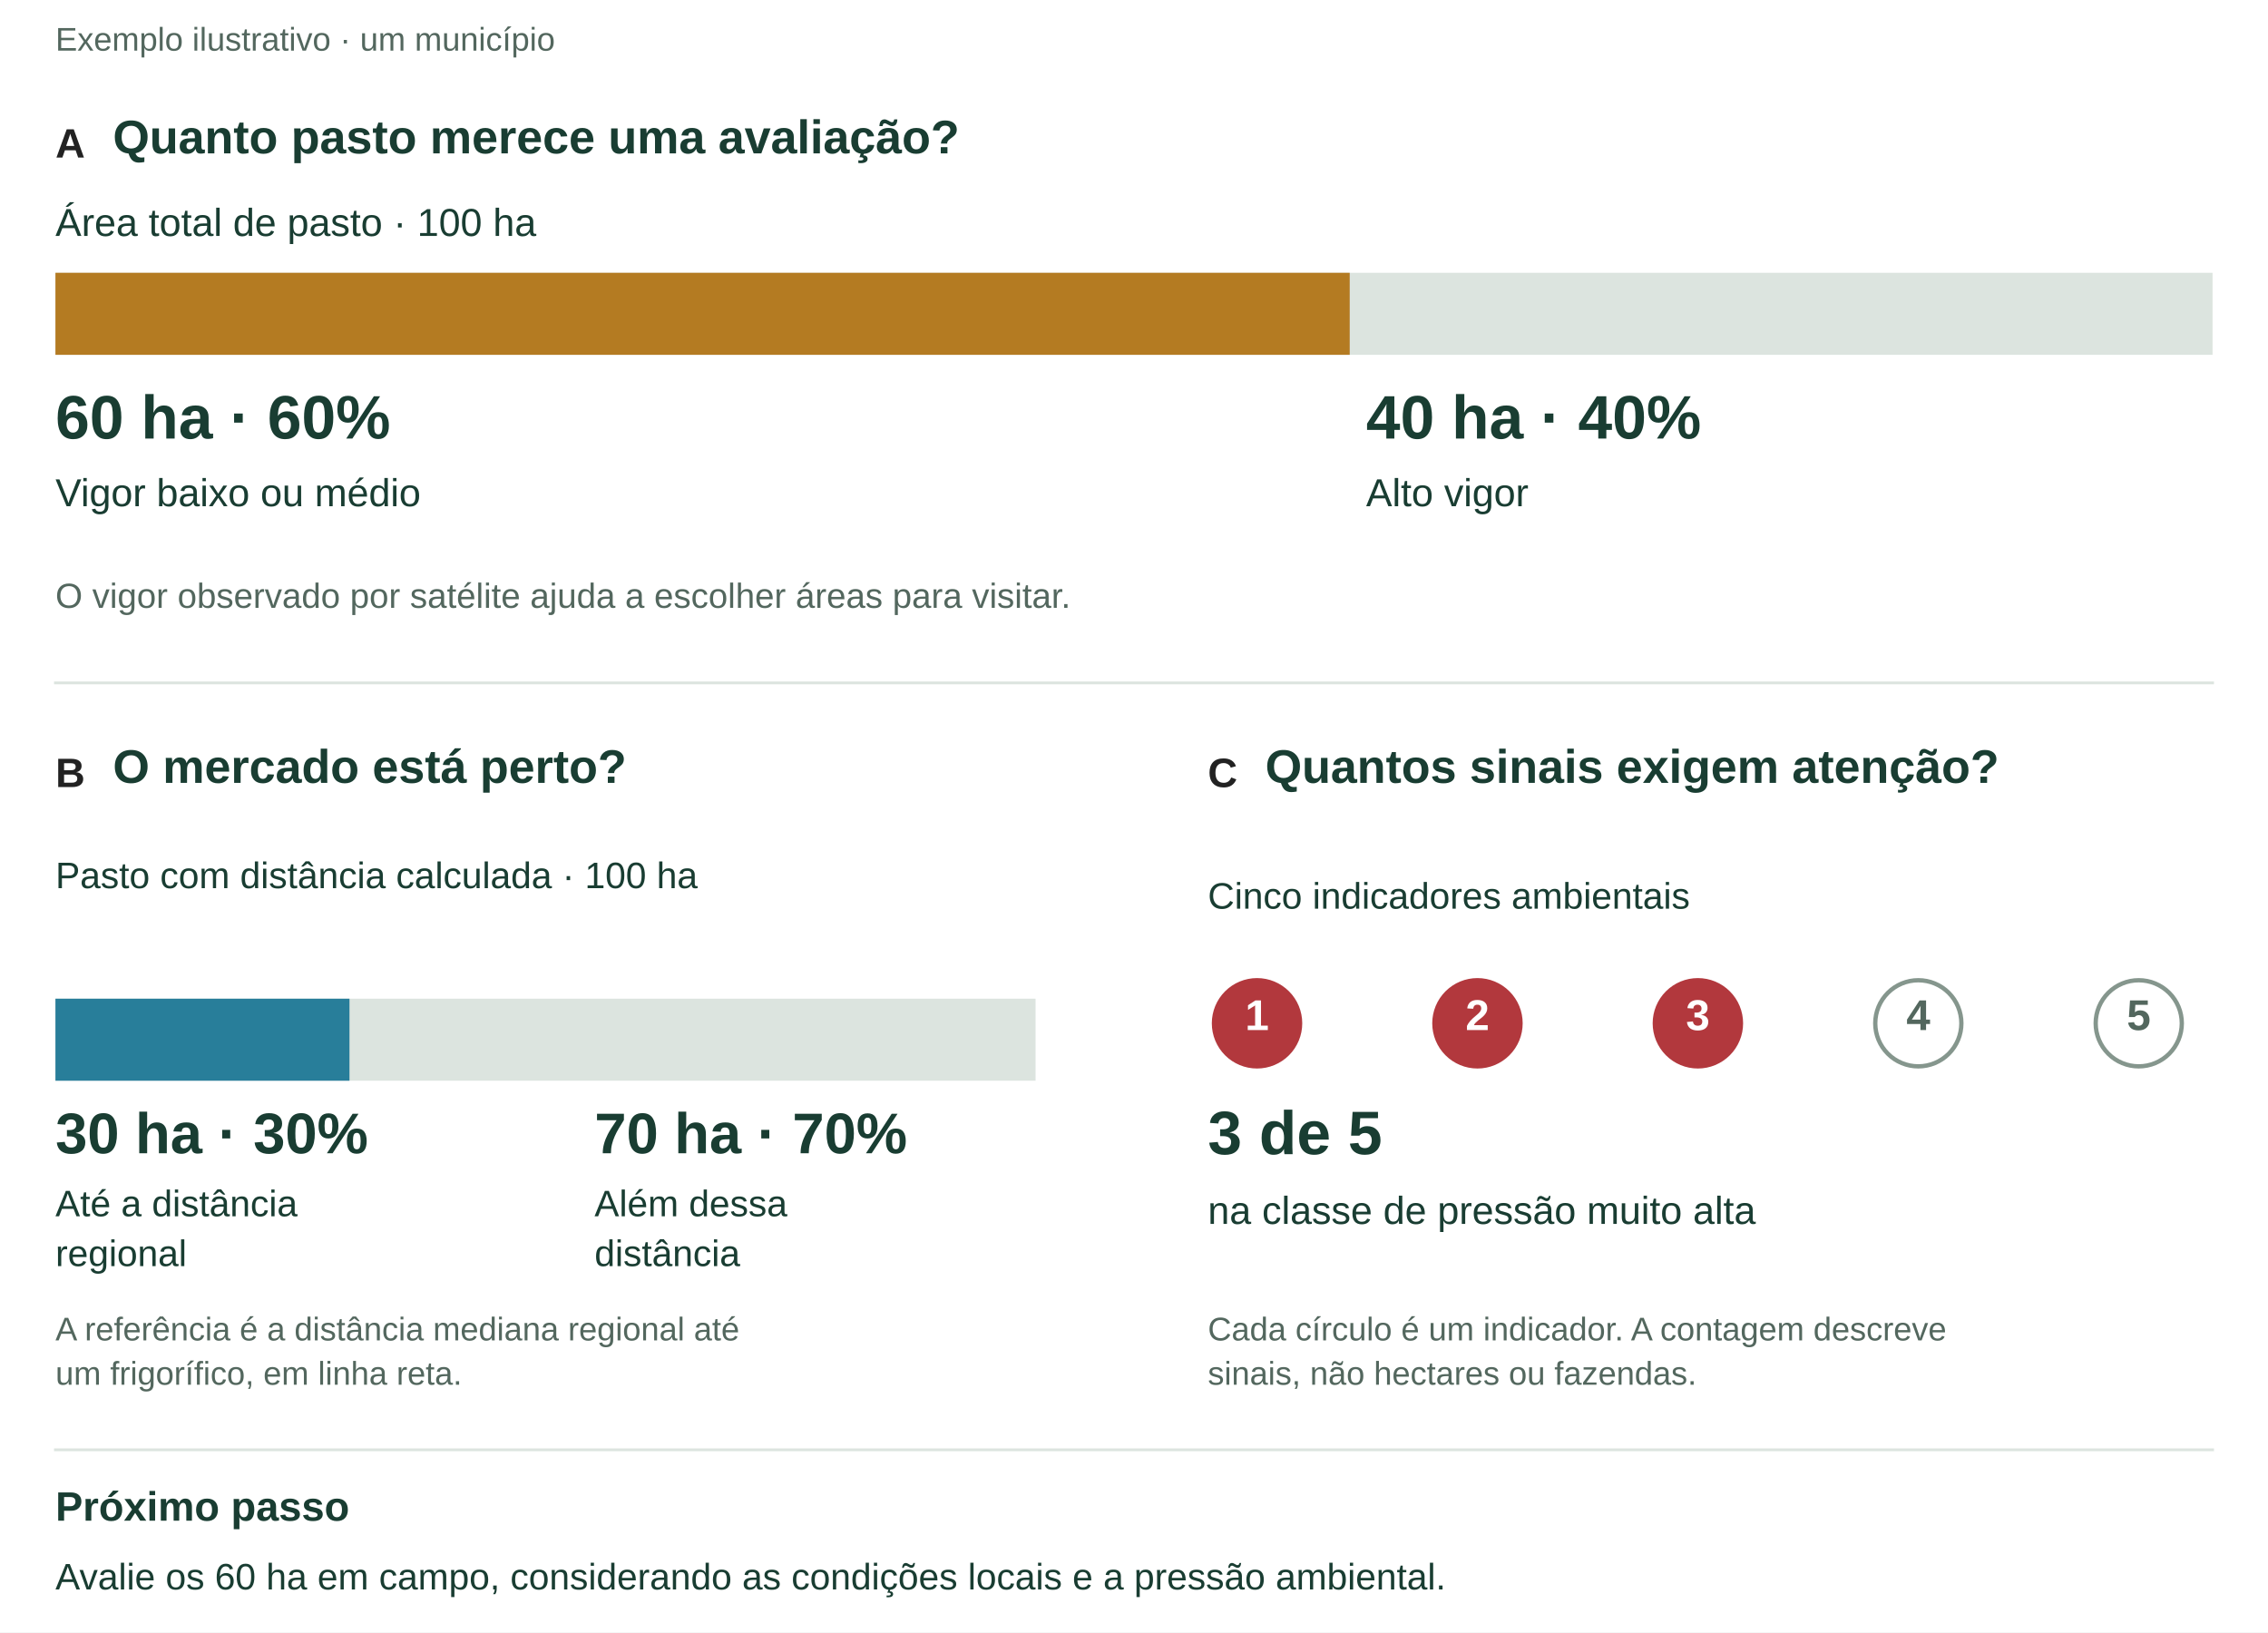
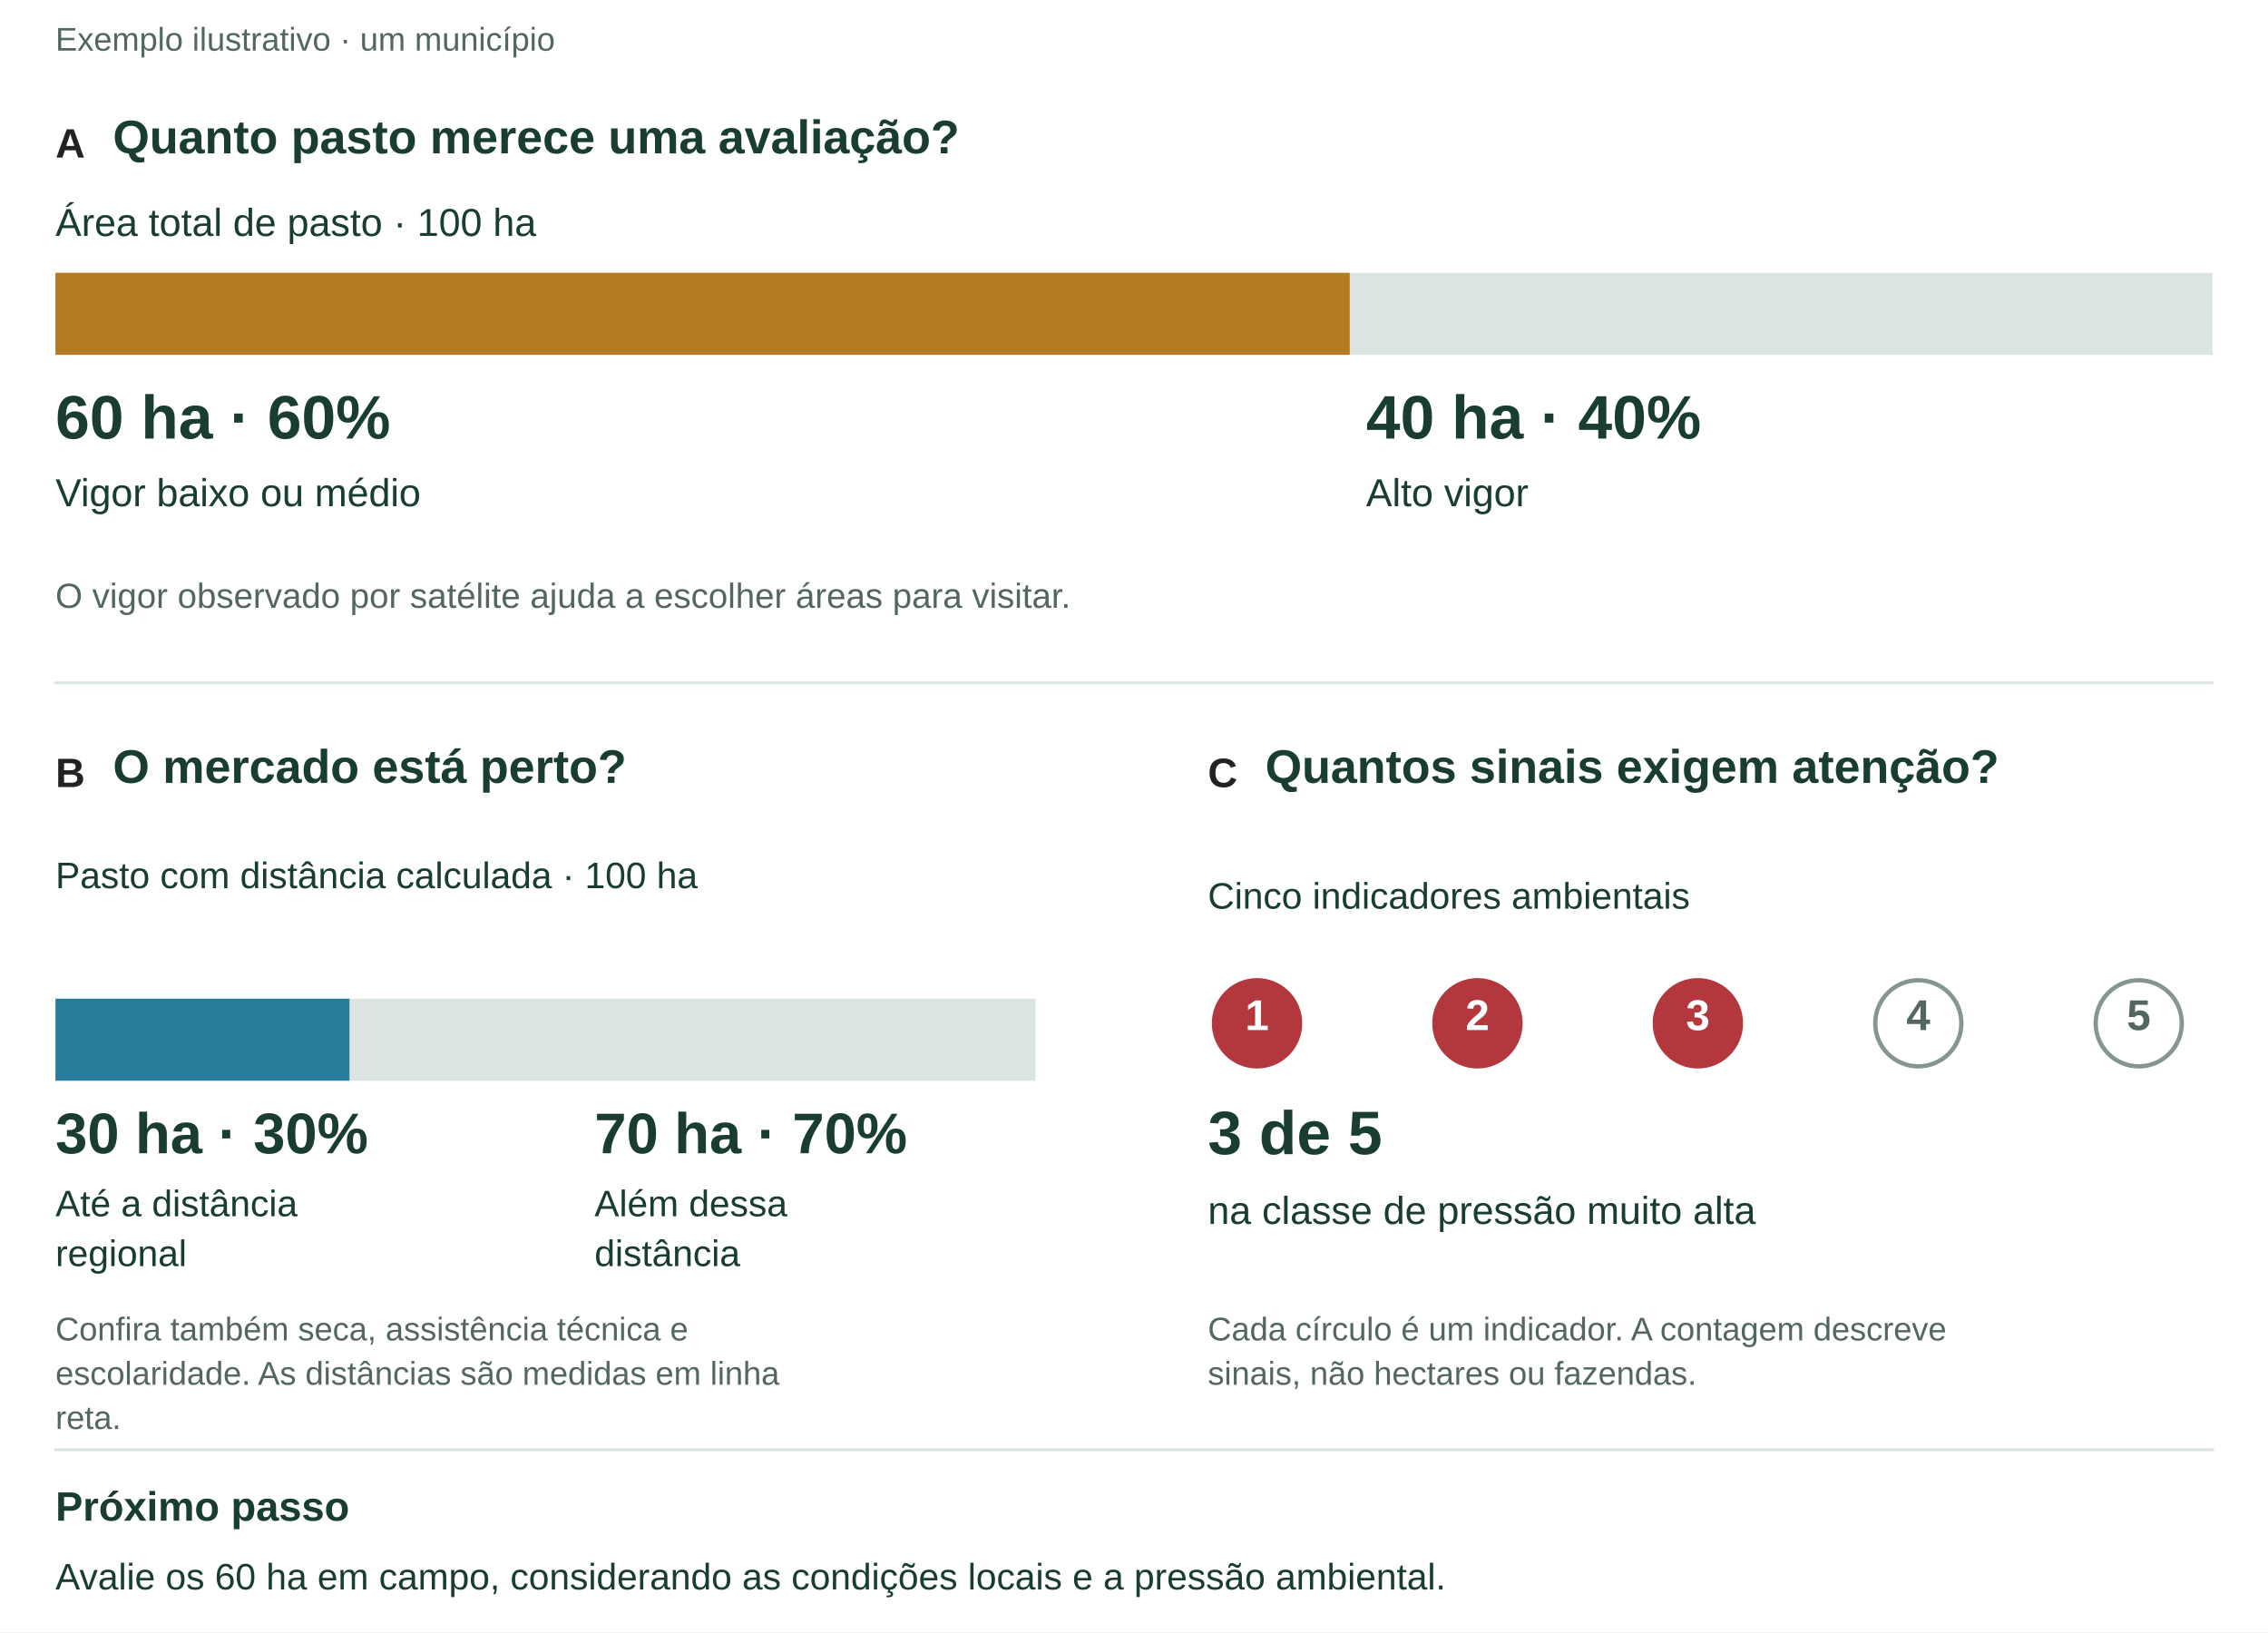
<svg xmlns="http://www.w3.org/2000/svg" width="524.455pt" height="377.466pt" viewBox="0 0 524.455 377.466" version="1.1">
  <defs>
    <style type="text/css">*{stroke-linejoin: round; stroke-linecap: butt}</style>
  </defs>
  <g id="figure_1">
    <g id="patch_1">
      <path d="M 0 377.466  L 524.455 377.466  L 524.455 0  L 0 0  z " style="fill: #ffffff" />
    </g>
    <g id="axes_1">
      <g id="patch_2">
-         <path d="M 12.82 63.081  L 511.635 63.081  L 511.635 82.047  L 12.82 82.047  z " clip-path="url(#p0dfe027fe4)" style="fill: #dce4df" />
+         <path d="M 12.82 63.081  L 511.635 63.081  L 511.635 82.047  L 12.82 82.047  z " clip-path="url(#p07785df532)" style="fill: #dce4df" />
      </g>
      <g id="patch_3">
-         <path d="M 12.82 63.081  L 312.109 63.081  L 312.109 82.047  L 12.82 82.047  z " clip-path="url(#p0dfe027fe4)" style="fill: #b47b22" />
+         <path d="M 12.82 63.081  L 312.109 63.081  L 312.109 82.047  L 12.82 82.047  z " clip-path="url(#p07785df532)" style="fill: #b47b22" />
      </g>
      <g id="patch_4">
-         <path d="M 12.82 230.933  L 239.468 230.933  L 239.468 249.899  L 12.82 249.899  z " clip-path="url(#p0dfe027fe4)" style="fill: #dce4df" />
+         <path d="M 12.82 230.933  L 239.468 230.933  L 239.468 249.899  L 12.82 249.899  z " clip-path="url(#p07785df532)" style="fill: #dce4df" />
      </g>
      <g id="patch_5">
-         <path d="M 12.82 230.933  L 80.814 230.933  L 80.814 249.899  L 12.82 249.899  z " clip-path="url(#p0dfe027fe4)" style="fill: #287e9a" />
+         <path d="M 12.82 230.933  L 80.814 230.933  L 80.814 249.899  L 12.82 249.899  z " clip-path="url(#p07785df532)" style="fill: #287e9a" />
      </g>
      <g id="patch_6">
-         <path d="M 290.677 226.665  C 293.318 226.665 295.851 227.715 297.718 229.582  C 299.585 231.449 300.634 233.982 300.634 236.623  C 300.634 239.264 299.585 241.796 297.718 243.664  C 295.851 245.531 293.318 246.58 290.677 246.58  C 288.036 246.58 285.503 245.531 283.636 243.664  C 281.769 241.796 280.72 239.264 280.72 236.623  C 280.72 233.982 281.769 231.449 283.636 229.582  C 285.503 227.715 288.036 226.665 290.677 226.665  z " clip-path="url(#p0dfe027fe4)" style="fill: #b2383d; stroke: #b2383d; stroke-linejoin: miter" />
+         <path d="M 290.677 226.665  C 293.318 226.665 295.851 227.715 297.718 229.582  C 299.585 231.449 300.634 233.982 300.634 236.623  C 300.634 239.264 299.585 241.796 297.718 243.664  C 295.851 245.531 293.318 246.58 290.677 246.58  C 288.036 246.58 285.503 245.531 283.636 243.664  C 281.769 241.796 280.72 239.264 280.72 236.623  C 280.72 233.982 281.769 231.449 283.636 229.582  C 285.503 227.715 288.036 226.665 290.677 226.665  z " clip-path="url(#p07785df532)" style="fill: #b2383d; stroke: #b2383d; stroke-linejoin: miter" />
      </g>
      <g id="patch_7">
-         <path d="M 341.649 226.665  C 344.29 226.665 346.823 227.715 348.69 229.582  C 350.557 231.449 351.606 233.982 351.606 236.623  C 351.606 239.264 350.557 241.796 348.69 243.664  C 346.823 245.531 344.29 246.58 341.649 246.58  C 339.008 246.58 336.475 245.531 334.608 243.664  C 332.741 241.796 331.692 239.264 331.692 236.623  C 331.692 233.982 332.741 231.449 334.608 229.582  C 336.475 227.715 339.008 226.665 341.649 226.665  z " clip-path="url(#p0dfe027fe4)" style="fill: #b2383d; stroke: #b2383d; stroke-linejoin: miter" />
+         <path d="M 341.649 226.665  C 344.29 226.665 346.823 227.715 348.69 229.582  C 350.557 231.449 351.606 233.982 351.606 236.623  C 351.606 239.264 350.557 241.796 348.69 243.664  C 346.823 245.531 344.29 246.58 341.649 246.58  C 339.008 246.58 336.475 245.531 334.608 243.664  C 332.741 241.796 331.692 239.264 331.692 236.623  C 331.692 233.982 332.741 231.449 334.608 229.582  C 336.475 227.715 339.008 226.665 341.649 226.665  z " clip-path="url(#p07785df532)" style="fill: #b2383d; stroke: #b2383d; stroke-linejoin: miter" />
      </g>
      <g id="patch_8">
-         <path d="M 392.621 226.665  C 395.262 226.665 397.795 227.715 399.662 229.582  C 401.529 231.449 402.578 233.982 402.578 236.623  C 402.578 239.264 401.529 241.796 399.662 243.664  C 397.795 245.531 395.262 246.58 392.621 246.58  C 389.98 246.58 387.447 245.531 385.58 243.664  C 383.713 241.796 382.664 239.264 382.664 236.623  C 382.664 233.982 383.713 231.449 385.58 229.582  C 387.447 227.715 389.98 226.665 392.621 226.665  z " clip-path="url(#p0dfe027fe4)" style="fill: #b2383d; stroke: #b2383d; stroke-linejoin: miter" />
+         <path d="M 392.621 226.665  C 395.262 226.665 397.795 227.715 399.662 229.582  C 401.529 231.449 402.578 233.982 402.578 236.623  C 402.578 239.264 401.529 241.796 399.662 243.664  C 397.795 245.531 395.262 246.58 392.621 246.58  C 389.98 246.58 387.447 245.531 385.58 243.664  C 383.713 241.796 382.664 239.264 382.664 236.623  C 382.664 233.982 383.713 231.449 385.58 229.582  C 387.447 227.715 389.98 226.665 392.621 226.665  z " clip-path="url(#p07785df532)" style="fill: #b2383d; stroke: #b2383d; stroke-linejoin: miter" />
      </g>
      <g id="patch_9">
-         <path d="M 443.593 226.665  C 446.234 226.665 448.767 227.715 450.634 229.582  C 452.501 231.449 453.551 233.982 453.551 236.623  C 453.551 239.264 452.501 241.796 450.634 243.664  C 448.767 245.531 446.234 246.58 443.593 246.58  C 440.952 246.58 438.42 245.531 436.552 243.664  C 434.685 241.796 433.636 239.264 433.636 236.623  C 433.636 233.982 434.685 231.449 436.552 229.582  C 438.42 227.715 440.952 226.665 443.593 226.665  z " clip-path="url(#p0dfe027fe4)" style="fill: #ffffff; stroke: #85968d; stroke-linejoin: miter" />
+         <path d="M 443.593 226.665  C 446.234 226.665 448.767 227.715 450.634 229.582  C 452.501 231.449 453.551 233.982 453.551 236.623  C 453.551 239.264 452.501 241.796 450.634 243.664  C 448.767 245.531 446.234 246.58 443.593 246.58  C 440.952 246.58 438.42 245.531 436.552 243.664  C 434.685 241.796 433.636 239.264 433.636 236.623  C 433.636 233.982 434.685 231.449 436.552 229.582  C 438.42 227.715 440.952 226.665 443.593 226.665  z " clip-path="url(#p07785df532)" style="fill: #ffffff; stroke: #85968d; stroke-linejoin: miter" />
      </g>
      <g id="patch_10">
-         <path d="M 494.565 226.665  C 497.206 226.665 499.739 227.715 501.606 229.582  C 503.473 231.449 504.523 233.982 504.523 236.623  C 504.523 239.264 503.473 241.796 501.606 243.664  C 499.739 245.531 497.206 246.58 494.565 246.58  C 491.925 246.58 489.392 245.531 487.524 243.664  C 485.657 241.796 484.608 239.264 484.608 236.623  C 484.608 233.982 485.657 231.449 487.524 229.582  C 489.392 227.715 491.925 226.665 494.565 226.665  z " clip-path="url(#p0dfe027fe4)" style="fill: #ffffff; stroke: #85968d; stroke-linejoin: miter" />
+         <path d="M 494.565 226.665  C 497.206 226.665 499.739 227.715 501.606 229.582  C 503.473 231.449 504.523 233.982 504.523 236.623  C 504.523 239.264 503.473 241.796 501.606 243.664  C 499.739 245.531 497.206 246.58 494.565 246.58  C 491.925 246.58 489.392 245.531 487.524 243.664  C 485.657 241.796 484.608 239.264 484.608 236.623  C 484.608 233.982 485.657 231.449 487.524 229.582  C 489.392 227.715 491.925 226.665 494.565 226.665  z " clip-path="url(#p07785df532)" style="fill: #ffffff; stroke: #85968d; stroke-linejoin: miter" />
      </g>
      <g id="line2d_1">
-         <path d="M 12.82 157.912  L 511.635 157.912  " clip-path="url(#p0dfe027fe4)" style="fill: none; stroke: #dce4df; stroke-width: 0.65; stroke-linecap: square" />
+         <path d="M 12.82 157.912  L 511.635 157.912  " clip-path="url(#p07785df532)" style="fill: none; stroke: #dce4df; stroke-width: 0.65; stroke-linecap: square" />
      </g>
      <g id="line2d_2">
-         <path d="M 12.82 335.248  L 511.635 335.248  " clip-path="url(#p0dfe027fe4)" style="fill: none; stroke: #dce4df; stroke-width: 0.65; stroke-linecap: square" />
+         <path d="M 12.82 335.248  L 511.635 335.248  " clip-path="url(#p07785df532)" style="fill: none; stroke: #dce4df; stroke-width: 0.65; stroke-linecap: square" />
      </g>
      <g id="text_1">
        <text style="font-size: 7.587px; font-family: 'Arial'; text-anchor: start; fill: #53675e" x="12.82" y="11.705" transform="rotate(-0 12.81981 11.7048)">Exemplo ilustrativo · um município</text>
      </g>
      <g id="text_2">
        <text style="font-weight: 700; font-size: 9.483px; font-family: 'Arial'; text-anchor: start; fill: #222222" x="12.82" y="36.429" transform="rotate(-0 12.81981 36.42867)">A</text>
      </g>
      <g id="text_3">
        <text style="font-weight: 700; font-size: 10.906px; font-family: 'Arial'; text-anchor: start; fill: #193d32" x="26.096" y="35.458" transform="rotate(-0 26.09626 35.45835)">Quanto pasto merece uma avaliação?</text>
      </g>
      <g id="text_4">
        <text style="font-size: 9.009px; font-family: 'Arial'; text-anchor: start; fill: #193d32" x="12.82" y="54.561" transform="rotate(-0 12.81981 54.56084)">Área total de pasto · 100 ha</text>
      </g>
      <g id="text_5">
        <text style="font-weight: 700; font-size: 14.225px; font-family: 'Arial'; text-anchor: start; fill: #193d32" x="12.82" y="101.412" transform="rotate(-0 12.81981 101.4121)">60 ha · 60%</text>
      </g>
      <g id="text_6">
        <text style="font-size: 9.009px; font-family: 'Arial'; text-anchor: start; fill: #193d32" x="12.82" y="117.055" transform="rotate(-0 12.81981 117.0554)">Vigor baixo ou médio</text>
      </g>
      <g id="text_7">
        <text style="font-weight: 700; font-size: 14.225px; font-family: 'Arial'; text-anchor: start; fill: #193d32" x="315.902" y="101.412" transform="rotate(-0 315.9022 101.4121)">40 ha · 40%</text>
      </g>
      <g id="text_8">
        <text style="font-size: 9.009px; font-family: 'Arial'; text-anchor: start; fill: #193d32" x="315.902" y="117.055" transform="rotate(-0 315.9022 117.0554)">Alto vigor</text>
      </g>
      <g id="text_9">
        <text style="font-size: 8.061px; font-family: 'Arial'; text-anchor: start; fill: #53675e" x="12.82" y="140.552" transform="rotate(-0 12.81981 140.5516)">O vigor observado por satélite ajuda a escolher áreas para visitar.</text>
      </g>
      <g id="text_10">
        <text style="font-weight: 700; font-size: 9.483px; font-family: 'Arial'; text-anchor: start; fill: #222222" x="12.82" y="181.995" transform="rotate(-0 12.81981 181.9955)">B</text>
      </g>
      <g id="text_11">
        <text style="font-weight: 700; font-size: 10.906px; font-family: 'Arial'; text-anchor: start; fill: #193d32" x="26.096" y="181.025" transform="rotate(-0 26.09626 181.0251)">O mercado está perto?</text>
      </g>
      <g id="text_12">
        <text style="font-size: 8.535px; font-family: 'Arial'; text-anchor: start; fill: #193d32" x="12.82" y="205.378" transform="rotate(-0 12.81981 205.3779)">Pasto com distância calculada · 100 ha</text>
      </g>
      <g id="text_13">
        <text style="font-weight: 700; font-size: 13.276px; font-family: 'Arial'; text-anchor: start; fill: #193d32" x="12.82" y="266.677" transform="rotate(-0 12.81981 266.6773)">30 ha · 30%</text>
      </g>
      <g id="text_14">
        <text style="font-weight: 700; font-size: 13.276px; font-family: 'Arial'; text-anchor: start; fill: #193d32" x="137.476" y="266.677" transform="rotate(-0 137.4762 266.6773)">70 ha · 70%</text>
      </g>
      <g id="text_15">
        <text style="font-size: 8.535px; font-family: 'Arial'; text-anchor: start; fill: #193d32" x="12.82" y="281.243" transform="rotate(-0 12.81981 281.2433)">Até a distância</text>
      </g>
      <g id="text_16">
        <text style="font-size: 8.535px; font-family: 'Arial'; text-anchor: start; fill: #193d32" x="12.82" y="292.765" transform="rotate(-0 12.81981 292.7654)">regional</text>
      </g>
      <g id="text_17">
        <text style="font-size: 8.535px; font-family: 'Arial'; text-anchor: start; fill: #193d32" x="137.476" y="281.243" transform="rotate(-0 137.4762 281.2433)">Além dessa</text>
      </g>
      <g id="text_18">
        <text style="font-size: 8.535px; font-family: 'Arial'; text-anchor: start; fill: #193d32" x="137.476" y="292.765" transform="rotate(-0 137.4762 292.7654)">distância</text>
      </g>
      <g id="text_19">
-         <text style="font-size: 7.587px; font-family: 'Arial'; text-anchor: start; fill: #53675e" x="12.82" y="309.951" transform="rotate(-0 12.81981 309.9508)">A referência é a distância mediana regional até</text>
+         <text style="font-size: 7.587px; font-family: 'Arial'; text-anchor: start; fill: #53675e" x="12.82" y="309.951" transform="rotate(-0 12.81981 309.9508)">Confira também seca, assistência técnica e</text>
      </g>
      <g id="text_20">
-         <text style="font-size: 7.587px; font-family: 'Arial'; text-anchor: start; fill: #53675e" x="12.82" y="320.193" transform="rotate(-0 12.81981 320.1926)">um frigorífico, em linha reta.</text>
+         <text style="font-size: 7.587px; font-family: 'Arial'; text-anchor: start; fill: #53675e" x="12.82" y="320.193" transform="rotate(-0 12.81981 320.1926)">escolaridade. As distâncias são medidas em linha</text>
      </g>
      <g id="text_21">
+         <text style="font-size: 7.587px; font-family: 'Arial'; text-anchor: start; fill: #53675e" x="12.82" y="330.434" transform="rotate(-0 12.81981 330.4344)">reta.</text>
+       </g>
+       <g id="text_22">
        <text style="font-weight: 700; font-size: 9.483px; font-family: 'Arial'; text-anchor: start; fill: #222222" x="279.297" y="181.995" transform="rotate(-0 279.2971 181.9955)">C</text>
      </g>
-       <g id="text_22">
+       <g id="text_23">
        <text style="font-weight: 700; font-size: 10.906px; font-family: 'Arial'; text-anchor: start; fill: #193d32" x="292.574" y="181.025" transform="rotate(-0 292.5736 181.0251)">Quantos sinais exigem atenção?</text>
      </g>
-       <g id="text_23">
+       <g id="text_24">
        <text style="font-size: 8.535px; font-family: 'Arial'; text-anchor: start; fill: #193d32" x="279.297" y="210.119" transform="rotate(-0 279.2971 210.1195)">Cinco indicadores ambientais</text>
      </g>
-       <g id="text_24">
+       <g id="text_25">
        <text style="font-weight: 700; font-size: 9.957px; font-family: 'Arial'; text-anchor: middle; fill: #ffffff" x="290.677" y="238.182" transform="rotate(-0 290.6769 238.1821)">1</text>
      </g>
-       <g id="text_25">
+       <g id="text_26">
        <text style="font-weight: 700; font-size: 9.957px; font-family: 'Arial'; text-anchor: middle; fill: #ffffff" x="341.649" y="238.182" transform="rotate(-0 341.649 238.1821)">2</text>
      </g>
-       <g id="text_26">
+       <g id="text_27">
        <text style="font-weight: 700; font-size: 9.957px; font-family: 'Arial'; text-anchor: middle; fill: #ffffff" x="392.621" y="238.182" transform="rotate(-0 392.6211 238.1821)">3</text>
      </g>
-       <g id="text_27">
+       <g id="text_28">
        <text style="font-weight: 700; font-size: 9.957px; font-family: 'Arial'; text-anchor: middle; fill: #53675e" x="443.593" y="238.182" transform="rotate(-0 443.5932 238.1821)">4</text>
      </g>
-       <g id="text_28">
+       <g id="text_29">
        <text style="font-weight: 700; font-size: 9.957px; font-family: 'Arial'; text-anchor: middle; fill: #53675e" x="494.565" y="238.182" transform="rotate(-0 494.5653 238.1821)">5</text>
      </g>
-       <g id="text_29">
+       <g id="text_30">
        <text style="font-weight: 700; font-size: 14.225px; font-family: 'Arial'; text-anchor: start; fill: #193d32" x="279.297" y="266.894" transform="rotate(-0 279.2971 266.8935)">3 de 5</text>
      </g>
-       <g id="text_30">
+       <g id="text_31">
        <text style="font-size: 9.009px; font-family: 'Arial'; text-anchor: start; fill: #193d32" x="279.297" y="283.011" transform="rotate(-0 279.2971 283.011)">na classe de pressão muito alta</text>
      </g>
-       <g id="text_31">
+       <g id="text_32">
        <text style="font-size: 7.587px; font-family: 'Arial'; text-anchor: start; fill: #53675e" x="279.297" y="309.951" transform="rotate(-0 279.2971 309.9508)">Cada círculo é um indicador. A contagem descreve</text>
      </g>
-       <g id="text_32">
+       <g id="text_33">
        <text style="font-size: 7.587px; font-family: 'Arial'; text-anchor: start; fill: #53675e" x="279.297" y="320.193" transform="rotate(-0 279.2971 320.1926)">sinais, não hectares ou fazendas.</text>
      </g>
-       <g id="text_33">
+       <g id="text_34">
        <text style="font-weight: 700; font-size: 9.483px; font-family: 'Arial'; text-anchor: start; fill: #193d32" x="12.82" y="351.635" transform="rotate(-0 12.81981 351.6351)">Próximo passo</text>
      </g>
-       <g id="text_34">
+       <g id="text_35">
        <text style="font-size: 8.535px; font-family: 'Arial'; text-anchor: start; fill: #193d32" x="12.82" y="367.54" transform="rotate(-0 12.81981 367.5402)">Avalie os 60 ha em campo, considerando as condições locais e a pressão ambiental.</text>
      </g>
    </g>
  </g>
  <defs>
-     <clipPath id="p0dfe027fe4">
+     <clipPath id="p07785df532">
      <rect x="1.44" y="1.44" width="521.575" height="374.586" />
    </clipPath>
  </defs>
</svg>
